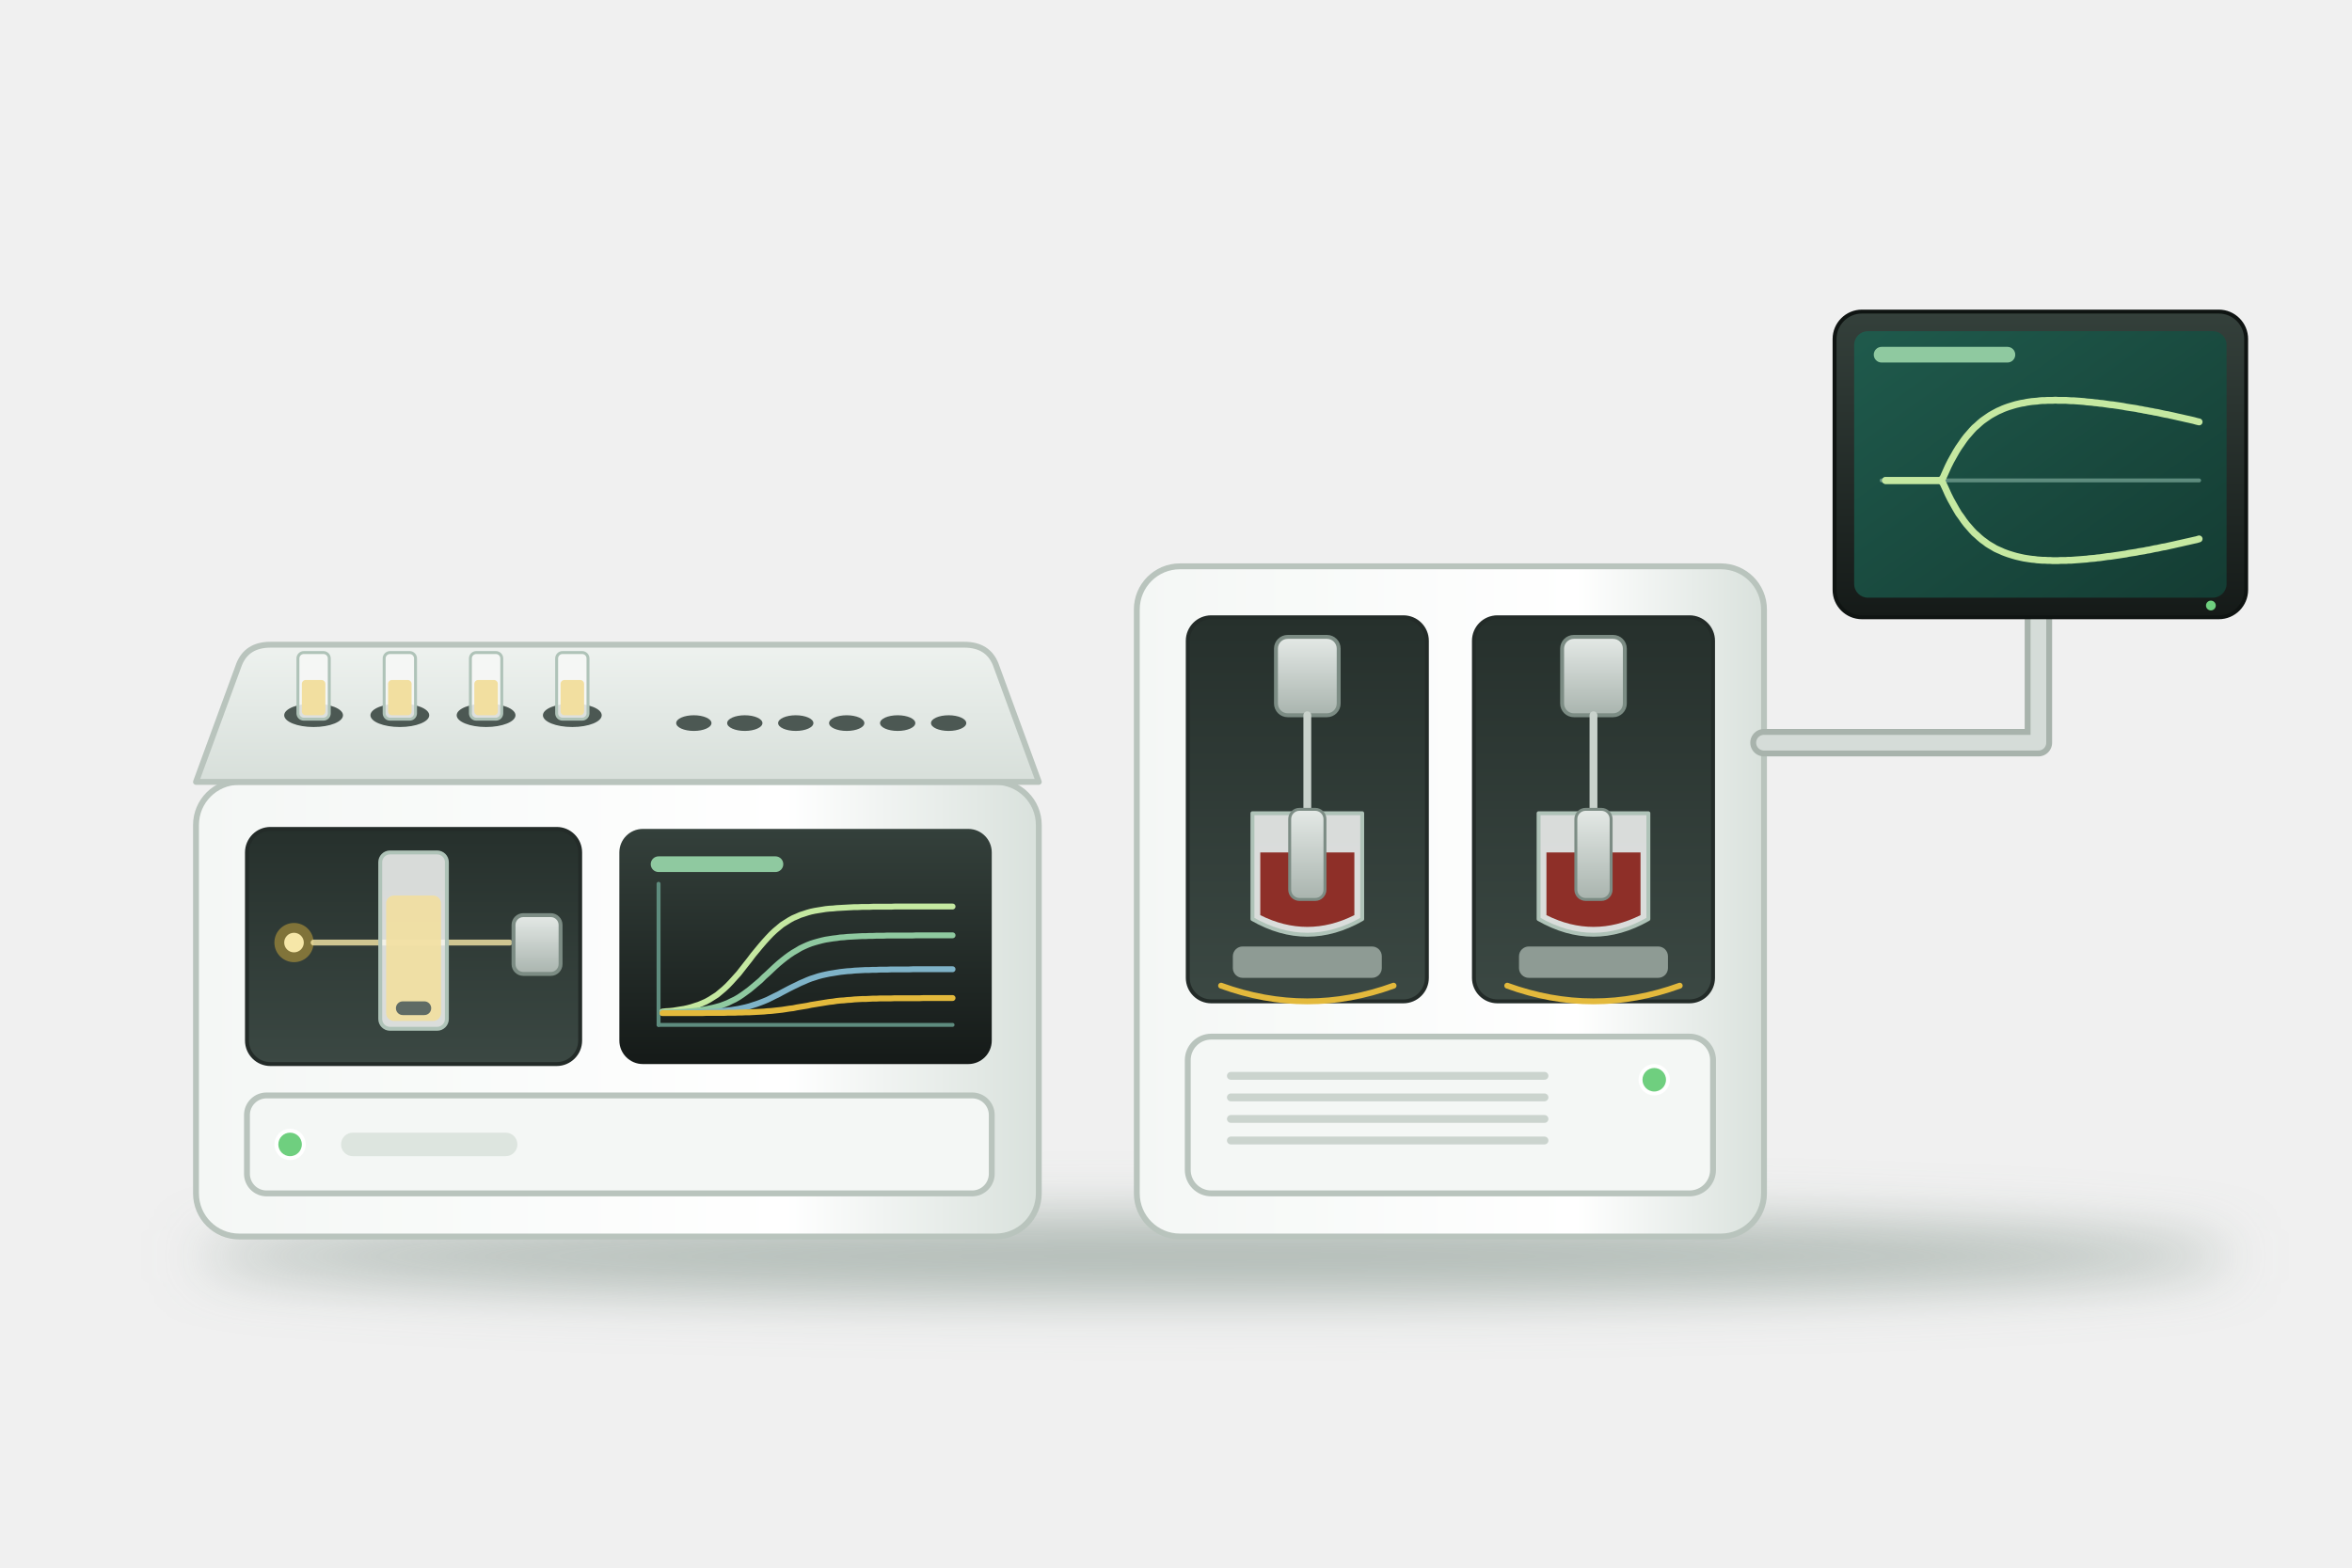
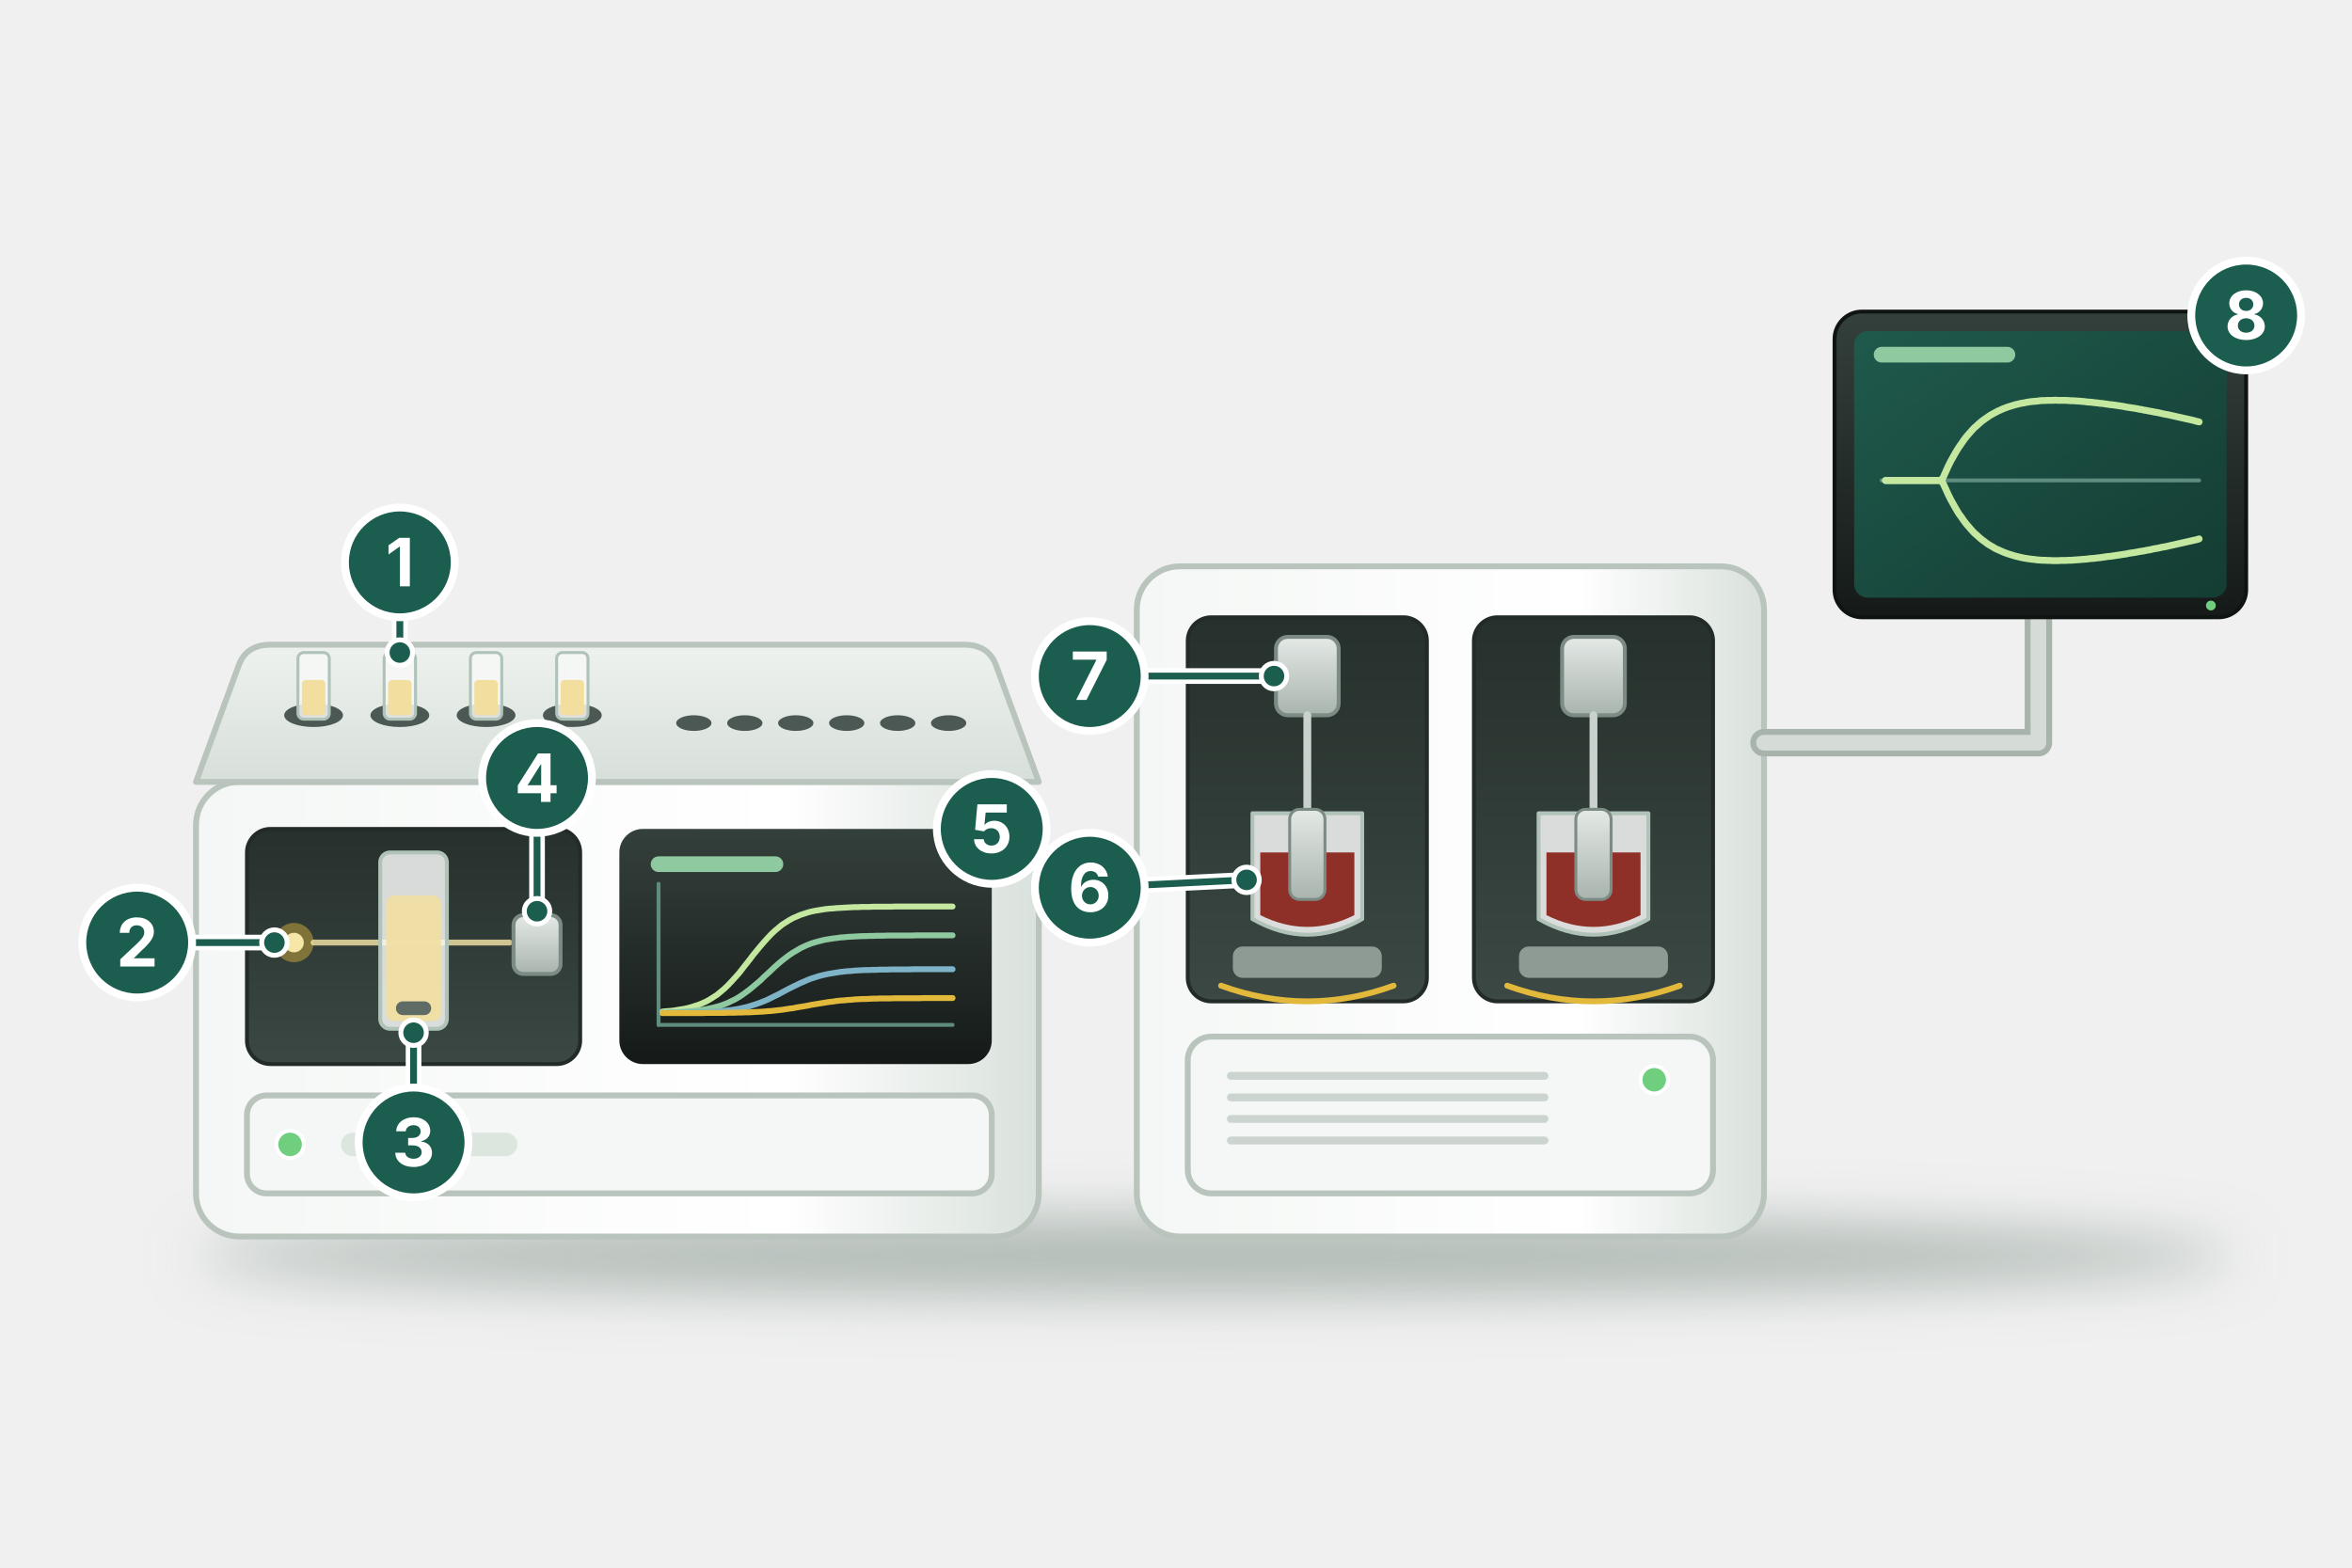
<svg xmlns="http://www.w3.org/2000/svg" viewBox="0 0 1200 800" width="1200" height="800">
  <defs>
    <linearGradient id="body" x1="0" y1="0" x2="0" y2="1">
      <stop offset="0" stop-color="#FFFFFF" />
      <stop offset="1" stop-color="#E1E7E3" />
    </linearGradient>
    <linearGradient id="bodyH" x1="0" y1="0" x2="1" y2="0">
      <stop offset="0" stop-color="#F4F7F5" />
      <stop offset="0.7" stop-color="#FFFFFF" />
      <stop offset="1" stop-color="#D9E1DC" />
    </linearGradient>
    <linearGradient id="topP" x1="0" y1="0" x2="0" y2="1">
      <stop offset="0" stop-color="#EEF2EF" />
      <stop offset="1" stop-color="#D7DFDA" />
    </linearGradient>
    <linearGradient id="deck" x1="0" y1="0" x2="0" y2="1">
      <stop offset="0" stop-color="#C9D4CE" />
      <stop offset="1" stop-color="#E4EAE6" />
    </linearGradient>
    <linearGradient id="screen" x1="0" y1="0" x2="1" y2="1">
      <stop offset="0" stop-color="#1F5A4C" />
      <stop offset="1" stop-color="#143C33" />
    </linearGradient>
    <linearGradient id="dark" x1="0" y1="0" x2="0" y2="1">
      <stop offset="0" stop-color="#34403B" />
      <stop offset="1" stop-color="#151A18" />
    </linearGradient>
    <linearGradient id="niche" x1="0" y1="0" x2="0" y2="1">
      <stop offset="0" stop-color="#26302C" />
      <stop offset="1" stop-color="#3B4843" />
    </linearGradient>
    <linearGradient id="metal" x1="0" y1="0" x2="0" y2="1">
      <stop offset="0" stop-color="#E4E9E6" />
      <stop offset="1" stop-color="#A9B4AE" />
    </linearGradient>
    <linearGradient id="glass" x1="0" y1="0" x2="1" y2="1">
      <stop offset="0" stop-color="#FFFFFF" stop-opacity="0.55" />
      <stop offset="0.45" stop-color="#FFFFFF" stop-opacity="0.08" />
      <stop offset="1" stop-color="#CFE9D9" stop-opacity="0.25" />
    </linearGradient>
    <linearGradient id="liquid" x1="0" y1="0" x2="0" y2="1">
      <stop offset="0" stop-color="#F0D36B" />
      <stop offset="1" stop-color="#E0B73A" />
    </linearGradient>
    <filter id="soft" filterUnits="userSpaceOnUse" x="0" y="0" width="1200" height="800">
      <feGaussianBlur stdDeviation="14" />
    </filter>
  </defs>
  <g transform="translate(0,-71) scale(1)">
    <ellipse cx="620" cy="712" rx="520" ry="20" fill="#6F8479" opacity="0.5" filter="url(#soft)" />
    <rect x="100" y="470" width="430" height="232" rx="22" fill="url(#bodyH)" stroke="#B9C4BD" stroke-width="3" />
    <path d="M100 470 L122 410 Q126 400 138 400 H492 Q504 400 508 410 L530 470 Z" fill="url(#topP)" stroke="#B9C4BD" stroke-width="3" stroke-linecap="round" stroke-linejoin="round" />
    <ellipse cx="160.0" cy="436.0" rx="15.0" ry="6.0" fill="#4C5853" />
    <rect x="152" y="404" width="16" height="34" rx="3" fill="#F6F8F6D9" stroke="#AFC3B8" stroke-width="1.5" />
    <rect x="154" y="418" width="12" height="18" rx="2" fill="#F2DFA0" />
    <ellipse cx="204.0" cy="436.0" rx="15.0" ry="6.0" fill="#4C5853" />
    <rect x="196" y="404" width="16" height="34" rx="3" fill="#F6F8F6D9" stroke="#AFC3B8" stroke-width="1.5" />
    <rect x="198" y="418" width="12" height="18" rx="2" fill="#F2DFA0" />
    <ellipse cx="248.0" cy="436.0" rx="15.0" ry="6.0" fill="#4C5853" />
    <rect x="240" y="404" width="16" height="34" rx="3" fill="#F6F8F6D9" stroke="#AFC3B8" stroke-width="1.5" />
    <rect x="242" y="418" width="12" height="18" rx="2" fill="#F2DFA0" />
    <ellipse cx="292.0" cy="436.0" rx="15.0" ry="6.0" fill="#4C5853" />
    <rect x="284" y="404" width="16" height="34" rx="3" fill="#F6F8F6D9" stroke="#AFC3B8" stroke-width="1.5" />
    <rect x="286" y="418" width="12" height="18" rx="2" fill="#F2DFA0" />
    <ellipse cx="354.0" cy="440.0" rx="9.0" ry="4.0" fill="#4C5853" />
    <ellipse cx="380.0" cy="440.0" rx="9.0" ry="4.0" fill="#4C5853" />
    <ellipse cx="406.0" cy="440.0" rx="9.0" ry="4.0" fill="#4C5853" />
    <ellipse cx="432.0" cy="440.0" rx="9.0" ry="4.0" fill="#4C5853" />
    <ellipse cx="458.0" cy="440.0" rx="9.0" ry="4.0" fill="#4C5853" />
    <ellipse cx="484.0" cy="440.0" rx="9.0" ry="4.0" fill="#4C5853" />
    <rect x="126" y="494" width="170" height="120" rx="12" fill="url(#niche)" stroke="#232B28" stroke-width="2" />
    <ellipse cx="150.0" cy="552.0" rx="10.0" ry="10.0" fill="#E3B93C" opacity="0.45" />
    <ellipse cx="150.0" cy="552.0" rx="5.0" ry="5.0" fill="#F6E7A8" />
    <line x1="160" y1="552" x2="260" y2="552" stroke="#F6E7A8" stroke-width="3" stroke-linecap="round" opacity="0.8" />
    <rect x="194" y="506" width="34" height="90" rx="5" fill="#F6F8F6D9" stroke="#AFC3B8" stroke-width="2" />
    <rect x="197" y="528" width="28" height="64" rx="4" fill="#F2DFA0" opacity="0.9" />
    <rect x="202" y="582" width="18" height="7" rx="3.5" fill="#5F6B65" />
    <rect x="262" y="538" width="24" height="30" rx="5" fill="url(#metal)" stroke="#7C8C84" stroke-width="2" />
    <rect x="316" y="494" width="190" height="120" rx="12" fill="url(#dark)" />
    <g transform="translate(322,500)">
      <rect x="10" y="8" width="67.64" height="8" rx="4" fill="#8FC9A0" />
      <line x1="14" y1="94" x2="164" y2="94" stroke="#5E8C7E" stroke-width="2" stroke-linecap="round" />
      <line x1="14" y1="22" x2="14" y2="94" stroke="#5E8C7E" stroke-width="2" stroke-linecap="round" />
      <path d="M16.0 87.2 L17.9 87.0 L19.7 86.9 L21.6 86.7 L23.4 86.4 L25.2 86.1 L27.1 85.8 L28.9 85.4 L30.8 84.9 L32.6 84.3 L34.5 83.7 L36.4 82.9 L38.2 82.1 L40.0 81.1 L41.9 79.9 L43.8 78.7 L45.6 77.2 L47.5 75.6 L49.3 73.9 L51.1 72.0 L53.0 69.9 L54.9 67.8 L56.7 65.5 L58.5 63.2 L60.4 60.8 L62.2 58.4 L64.1 56.1 L66.0 53.8 L67.8 51.7 L69.7 49.6 L71.5 47.7 L73.3 46.0 L75.2 44.4 L77.0 42.9 L78.9 41.7 L80.8 40.5 L82.6 39.5 L84.5 38.7 L86.3 37.9 L88.2 37.3 L90.0 36.7 L91.8 36.2 L93.7 35.8 L95.5 35.5 L97.4 35.2 L99.2 34.9 L101.1 34.7 L103.0 34.6 L104.8 34.4 L106.7 34.3 L108.5 34.2 L110.3 34.1 L112.2 34.0 L114.0 33.9 L115.9 33.9 L117.8 33.8 L119.6 33.8 L121.5 33.8 L123.3 33.7 L125.2 33.7 L127.0 33.7 L128.8 33.7 L130.7 33.7 L132.6 33.7 L134.4 33.6 L136.2 33.6 L138.1 33.6 L139.9 33.6 L141.8 33.6 L143.7 33.6 L145.5 33.6 L147.3 33.6 L149.2 33.6 L151.1 33.6 L152.9 33.6 L154.8 33.6 L156.6 33.6 L158.4 33.6 L160.3 33.6 L162.2 33.6 L164.0 33.6" fill="none" stroke="#C5E8A1" stroke-width="3" stroke-linecap="round" stroke-linejoin="round" />
      <path d="M16.0 87.7 L17.9 87.7 L19.7 87.6 L21.6 87.6 L23.4 87.5 L25.2 87.4 L27.1 87.3 L28.9 87.1 L30.8 87.0 L32.6 86.8 L34.5 86.6 L36.4 86.3 L38.2 86.0 L40.0 85.6 L41.9 85.2 L43.8 84.7 L45.6 84.2 L47.5 83.5 L49.3 82.8 L51.1 81.9 L53.0 81.0 L54.9 79.9 L56.7 78.7 L58.5 77.4 L60.4 76.0 L62.2 74.5 L64.1 72.9 L66.0 71.3 L67.8 69.5 L69.7 67.8 L71.5 66.1 L73.3 64.4 L75.2 62.7 L77.0 61.2 L78.9 59.7 L80.8 58.3 L82.6 57.1 L84.5 56.0 L86.3 54.9 L88.2 54.0 L90.0 53.2 L91.8 52.5 L93.7 51.9 L95.5 51.4 L97.4 50.9 L99.2 50.5 L101.1 50.2 L103.0 49.9 L104.8 49.7 L106.7 49.4 L108.5 49.3 L110.3 49.1 L112.2 49.0 L114.0 48.9 L115.9 48.8 L117.8 48.7 L119.6 48.7 L121.5 48.6 L123.3 48.6 L125.2 48.5 L127.0 48.5 L128.8 48.5 L130.7 48.4 L132.6 48.4 L134.4 48.4 L136.2 48.4 L138.1 48.4 L139.9 48.4 L141.8 48.4 L143.7 48.4 L145.5 48.3 L147.3 48.3 L149.2 48.3 L151.1 48.3 L152.9 48.3 L154.8 48.3 L156.6 48.3 L158.4 48.3 L160.3 48.3 L162.2 48.3 L164.0 48.3" fill="none" stroke="#8FC9A0" stroke-width="3" stroke-linecap="round" stroke-linejoin="round" />
      <path d="M16.0 87.9 L17.9 87.9 L19.7 87.9 L21.6 87.9 L23.4 87.9 L25.2 87.9 L27.1 87.8 L28.9 87.8 L30.8 87.7 L32.6 87.7 L34.5 87.6 L36.4 87.6 L38.2 87.5 L40.0 87.4 L41.9 87.3 L43.8 87.2 L45.6 87.0 L47.5 86.8 L49.3 86.6 L51.1 86.4 L53.0 86.1 L54.9 85.8 L56.7 85.4 L58.5 85.0 L60.4 84.5 L62.2 83.9 L64.1 83.3 L66.0 82.6 L67.8 81.9 L69.7 81.1 L71.5 80.2 L73.3 79.3 L75.2 78.4 L77.0 77.4 L78.9 76.4 L80.8 75.4 L82.6 74.5 L84.5 73.6 L86.3 72.7 L88.2 71.9 L90.0 71.1 L91.8 70.4 L93.7 69.8 L95.5 69.2 L97.4 68.7 L99.2 68.3 L101.1 67.9 L103.0 67.6 L104.8 67.3 L106.7 67.0 L108.5 66.8 L110.3 66.6 L112.2 66.5 L114.0 66.3 L115.9 66.2 L117.8 66.1 L119.6 66.0 L121.5 66.0 L123.3 65.9 L125.2 65.9 L127.0 65.8 L128.8 65.8 L130.7 65.8 L132.6 65.7 L134.4 65.7 L136.2 65.7 L138.1 65.7 L139.9 65.7 L141.8 65.7 L143.7 65.6 L145.5 65.6 L147.3 65.6 L149.2 65.6 L151.1 65.6 L152.9 65.6 L154.8 65.6 L156.6 65.6 L158.4 65.6 L160.3 65.6 L162.2 65.6 L164.0 65.6" fill="none" stroke="#7FB3C8" stroke-width="3" stroke-linecap="round" stroke-linejoin="round" />
      <path d="M16.0 88.0 L17.9 88.0 L19.7 88.0 L21.6 88.0 L23.4 88.0 L25.2 88.0 L27.1 88.0 L28.9 88.0 L30.8 88.0 L32.6 88.0 L34.5 88.0 L36.4 88.0 L38.2 87.9 L40.0 87.9 L41.9 87.9 L43.8 87.9 L45.6 87.9 L47.5 87.9 L49.3 87.8 L51.1 87.8 L53.0 87.8 L54.9 87.7 L56.7 87.7 L58.5 87.6 L60.4 87.6 L62.2 87.5 L64.1 87.4 L66.0 87.3 L67.8 87.2 L69.7 87.0 L71.5 86.9 L73.3 86.7 L75.2 86.5 L77.0 86.3 L78.9 86.0 L80.8 85.7 L82.6 85.5 L84.5 85.1 L86.3 84.8 L88.2 84.5 L90.0 84.2 L91.8 83.8 L93.7 83.5 L95.5 83.2 L97.4 82.9 L99.2 82.6 L101.1 82.3 L103.0 82.1 L104.8 81.8 L106.7 81.6 L108.5 81.5 L110.3 81.3 L112.2 81.2 L114.0 81.0 L115.9 80.9 L117.8 80.8 L119.6 80.8 L121.5 80.7 L123.3 80.6 L125.2 80.6 L127.0 80.5 L128.8 80.5 L130.7 80.5 L132.6 80.5 L134.4 80.4 L136.2 80.4 L138.1 80.4 L139.9 80.4 L141.8 80.4 L143.7 80.4 L145.5 80.4 L147.3 80.4 L149.2 80.3 L151.1 80.3 L152.9 80.3 L154.8 80.3 L156.6 80.3 L158.4 80.3 L160.3 80.3 L162.2 80.3 L164.0 80.3" fill="none" stroke="#E3B93C" stroke-width="3" stroke-linecap="round" stroke-linejoin="round" />
    </g>
    <rect x="126" y="630" width="380" height="50" rx="10" fill="#F4F7F5" stroke="#B9C4BD" stroke-width="3" />
    <ellipse cx="148.0" cy="655.0" rx="7.0" ry="7.0" fill="#6FCF7F" stroke="#FFFFFF" stroke-width="2" />
    <rect x="174" y="649" width="90" height="12" rx="6" fill="#DDE5DF" />
    <rect x="580" y="360" width="320" height="342" rx="22" fill="url(#bodyH)" stroke="#B9C4BD" stroke-width="3" />
    <rect x="606" y="386" width="122" height="196" rx="12" fill="url(#niche)" stroke="#232B28" stroke-width="2" />
    <rect x="651" y="396" width="32" height="40" rx="6" fill="url(#metal)" stroke="#7C8C84" stroke-width="2" />
    <line x1="667" y1="436" x2="667" y2="520" stroke="#C9D2CC" stroke-width="4" stroke-linecap="round" />
    <path d="M639 486 H695 V 540 Q667 556 639 540 Z" fill="#F6F8F6D9" stroke="#AFC3B8" stroke-width="2" stroke-linecap="round" stroke-linejoin="round" />
    <path d="M643 506 H691 V 538 Q667 550 643 538 Z" fill="#8E2F28" stroke="None" stroke-width="0" stroke-linecap="round" stroke-linejoin="round" />
    <rect x="658" y="484" width="18" height="46" rx="5" fill="url(#metal)" stroke="#7C8C84" stroke-width="1.5" />
    <rect x="629" y="554" width="76" height="16" rx="5" fill="#8E9B94" />
    <path d="M623 574 Q667 590 711 574" fill="none" stroke="#E3B93C" stroke-width="3" stroke-linecap="round" stroke-linejoin="round" />
    <rect x="752" y="386" width="122" height="196" rx="12" fill="url(#niche)" stroke="#232B28" stroke-width="2" />
    <rect x="797" y="396" width="32" height="40" rx="6" fill="url(#metal)" stroke="#7C8C84" stroke-width="2" />
    <line x1="813" y1="436" x2="813" y2="520" stroke="#C9D2CC" stroke-width="4" stroke-linecap="round" />
    <path d="M785 486 H841 V 540 Q813 556 785 540 Z" fill="#F6F8F6D9" stroke="#AFC3B8" stroke-width="2" stroke-linecap="round" stroke-linejoin="round" />
    <path d="M789 506 H837 V 538 Q813 550 789 538 Z" fill="#8E2F28" stroke="None" stroke-width="0" stroke-linecap="round" stroke-linejoin="round" />
    <rect x="804" y="484" width="18" height="46" rx="5" fill="url(#metal)" stroke="#7C8C84" stroke-width="1.5" />
    <rect x="775" y="554" width="76" height="16" rx="5" fill="#8E9B94" />
    <path d="M769 574 Q813 590 857 574" fill="none" stroke="#E3B93C" stroke-width="3" stroke-linecap="round" stroke-linejoin="round" />
    <rect x="606" y="600" width="268" height="80" rx="12" fill="#F4F7F5" stroke="#B9C4BD" stroke-width="3" />
    <line x1="628" y1="620" x2="788" y2="620" stroke="#CBD4CE" stroke-width="4" stroke-linecap="round" />
    <line x1="628" y1="631" x2="788" y2="631" stroke="#CBD4CE" stroke-width="4" stroke-linecap="round" />
    <line x1="628" y1="642" x2="788" y2="642" stroke="#CBD4CE" stroke-width="4" stroke-linecap="round" />
    <line x1="628" y1="653" x2="788" y2="653" stroke="#CBD4CE" stroke-width="4" stroke-linecap="round" />
    <ellipse cx="844.0" cy="622.0" rx="7.0" ry="7.0" fill="#6FCF7F" stroke="#FFFFFF" stroke-width="2" />
    <path d="M900 450 L1040 450 L1040 386" fill="none" stroke="#A8B3AC" stroke-width="14" stroke-linecap="round" stroke-linejoin="round" />
    <path d="M900 450 L1040 450 L1040 386" fill="none" stroke="#D5DCD8" stroke-width="8" stroke-linecap="round" stroke-linejoin="round" />
    <rect x="936" y="230" width="210" height="156" rx="14" fill="url(#dark)" stroke="#0F1412" stroke-width="2" />
    <rect x="946" y="240" width="190" height="136" rx="7" fill="url(#screen)" />
    <g transform="translate(946,240)">
      <rect x="10" y="8" width="72.2" height="8" rx="4" fill="#8FC9A0" />
      <line x1="14" y1="76.16" x2="176" y2="76.16" stroke="#5E8C7E" stroke-width="2" stroke-linecap="round" />
      <path d="M16.0 76.2 L17.3 76.2 L18.7 76.2 L20.0 76.2 L21.3 76.2 L22.7 76.2 L24.0 76.2 L25.3 76.2 L26.7 76.2 L28.0 76.2 L29.3 76.2 L30.7 76.2 L32.0 76.2 L33.3 76.2 L34.7 76.2 L36.0 76.2 L37.3 76.2 L38.7 76.2 L40.0 76.2 L41.3 76.2 L42.7 76.2 L44.0 76.2 L45.3 74.9 L46.7 71.8 L48.0 68.9 L49.3 66.3 L50.7 63.8 L52.0 61.5 L53.3 59.4 L54.7 57.4 L56.0 55.5 L57.3 53.8 L58.7 52.2 L60.0 50.7 L61.3 49.3 L62.7 48.1 L64.0 46.9 L65.3 45.8 L66.7 44.8 L68.0 43.9 L69.3 43.0 L70.7 42.2 L72.0 41.5 L73.3 40.8 L74.7 40.2 L76.0 39.6 L77.3 39.1 L78.7 38.6 L80.0 38.2 L81.3 37.8 L82.7 37.4 L84.0 37.1 L85.3 36.8 L86.7 36.6 L88.0 36.3 L89.3 36.1 L90.7 35.9 L92.0 35.8 L93.3 35.7 L94.7 35.5 L96.0 35.4 L97.3 35.4 L98.7 35.3 L100.0 35.3 L101.3 35.3 L102.7 35.2 L104.0 35.3 L105.3 35.3 L106.7 35.3 L108.0 35.3 L109.3 35.4 L110.7 35.5 L112.0 35.5 L113.3 35.6 L114.7 35.7 L116.0 35.8 L117.3 35.9 L118.7 36.1 L120.0 36.2 L121.3 36.3 L122.7 36.5 L124.0 36.6 L125.3 36.8 L126.7 36.9 L128.0 37.1 L129.3 37.3 L130.7 37.5 L132.0 37.6 L133.3 37.8 L134.7 38.0 L136.0 38.2 L137.3 38.4 L138.7 38.7 L140.0 38.9 L141.3 39.1 L142.7 39.3 L144.0 39.5 L145.3 39.8 L146.7 40.0 L148.0 40.3 L149.3 40.5 L150.7 40.8 L152.0 41.0 L153.3 41.3 L154.7 41.5 L156.0 41.8 L157.3 42.1 L158.7 42.4 L160.0 42.6 L161.3 42.9 L162.7 43.2 L164.0 43.5 L165.3 43.8 L166.7 44.1 L168.0 44.4 L169.3 44.7 L170.7 45.0 L172.0 45.3 L173.3 45.6 L174.7 46.0 L176.0 46.3" fill="none" stroke="#C5E8A1" stroke-width="3.5" stroke-linecap="round" stroke-linejoin="round" />
      <path d="M16.0 76.2 L17.3 76.2 L18.7 76.2 L20.0 76.2 L21.3 76.2 L22.7 76.2 L24.0 76.2 L25.3 76.2 L26.7 76.2 L28.0 76.2 L29.3 76.2 L30.7 76.2 L32.0 76.2 L33.3 76.2 L34.7 76.2 L36.0 76.2 L37.3 76.2 L38.7 76.2 L40.0 76.2 L41.3 76.2 L42.7 76.2 L44.0 76.2 L45.3 77.5 L46.7 80.5 L48.0 83.4 L49.3 86.0 L50.7 88.5 L52.0 90.8 L53.3 93.0 L54.7 94.9 L56.0 96.8 L57.3 98.5 L58.7 100.1 L60.0 101.6 L61.3 103.0 L62.7 104.2 L64.0 105.4 L65.3 106.5 L66.7 107.5 L68.0 108.5 L69.3 109.3 L70.7 110.1 L72.0 110.9 L73.3 111.5 L74.7 112.1 L76.0 112.7 L77.3 113.2 L78.7 113.7 L80.0 114.1 L81.3 114.5 L82.7 114.9 L84.0 115.2 L85.3 115.5 L86.7 115.8 L88.0 116.0 L89.3 116.2 L90.7 116.4 L92.0 116.5 L93.3 116.7 L94.7 116.8 L96.0 116.9 L97.3 116.9 L98.7 117.0 L100.0 117.0 L101.3 117.1 L102.7 117.1 L104.0 117.1 L105.3 117.0 L106.7 117.0 L108.0 117.0 L109.3 116.9 L110.7 116.9 L112.0 116.8 L113.3 116.7 L114.7 116.6 L116.0 116.5 L117.3 116.4 L118.7 116.3 L120.0 116.1 L121.3 116.0 L122.7 115.9 L124.0 115.7 L125.3 115.6 L126.7 115.4 L128.0 115.2 L129.3 115.0 L130.7 114.9 L132.0 114.7 L133.3 114.5 L134.7 114.3 L136.0 114.1 L137.3 113.9 L138.7 113.7 L140.0 113.4 L141.3 113.2 L142.7 113.0 L144.0 112.8 L145.3 112.5 L146.7 112.3 L148.0 112.1 L149.3 111.8 L150.7 111.6 L152.0 111.3 L153.3 111.0 L154.7 110.8 L156.0 110.5 L157.3 110.2 L158.7 110.0 L160.0 109.7 L161.3 109.4 L162.7 109.1 L164.0 108.8 L165.3 108.5 L166.7 108.2 L168.0 107.9 L169.3 107.6 L170.7 107.3 L172.0 107.0 L173.3 106.7 L174.7 106.4 L176.0 106.0" fill="none" stroke="#C5E8A1" stroke-width="3.5" stroke-linecap="round" stroke-linejoin="round" />
    </g>
    <ellipse cx="1128.0" cy="380.0" rx="2.5" ry="2.5" fill="#6FCF7F" />
  </g>
+   <g id="callouts" font-family="Inter, Arial, sans-serif" font-weight="700" text-anchor="middle">
+     <g class="callout" data-n="1">
+       <line x1="204" y1="315" x2="204" y2="333" stroke="#FFFFFF" stroke-width="8" stroke-linecap="round" />
+       <line x1="204" y1="315" x2="204" y2="333" stroke="#1B5E50" stroke-width="3.5" stroke-linecap="round" />
+       <ellipse cx="204.0" cy="333.0" rx="6.5" ry="6.5" fill="#1B5E50" stroke="#FFFFFF" stroke-width="2.5" />
+       <ellipse cx="204.0" cy="287.0" rx="28.0" ry="28.0" fill="#1B5E50" stroke="#FFFFFF" stroke-width="4" />
+       <text x="204.0" y="299.2" font-size="34" fill="#FFFFFF">1</text>
+     </g>
+     <g class="callout" data-n="2">
+       <line x1="98" y1="481" x2="140" y2="481" stroke="#FFFFFF" stroke-width="8" stroke-linecap="round" />
+       <line x1="98" y1="481" x2="140" y2="481" stroke="#1B5E50" stroke-width="3.5" stroke-linecap="round" />
+       <ellipse cx="140.0" cy="481.0" rx="6.5" ry="6.5" fill="#1B5E50" stroke="#FFFFFF" stroke-width="2.5" />
+       <ellipse cx="70.0" cy="481.0" rx="28.0" ry="28.0" fill="#1B5E50" stroke="#FFFFFF" stroke-width="4" />
+       <text x="70.0" y="493.2" font-size="34" fill="#FFFFFF">2</text>
+     </g>
+     <g class="callout" data-n="3">
+       <line x1="211" y1="555" x2="211" y2="527" stroke="#FFFFFF" stroke-width="8" stroke-linecap="round" />
+       <line x1="211" y1="555" x2="211" y2="527" stroke="#1B5E50" stroke-width="3.5" stroke-linecap="round" />
+       <ellipse cx="211.0" cy="527.0" rx="6.5" ry="6.5" fill="#1B5E50" stroke="#FFFFFF" stroke-width="2.5" />
+       <ellipse cx="211.0" cy="583.0" rx="28.0" ry="28.0" fill="#1B5E50" stroke="#FFFFFF" stroke-width="4" />
+       <text x="211.0" y="595.2" font-size="34" fill="#FFFFFF">3</text>
+     </g>
+     <g class="callout" data-n="4">
+       <line x1="274" y1="425" x2="274" y2="465" stroke="#FFFFFF" stroke-width="8" stroke-linecap="round" />
+       <line x1="274" y1="425" x2="274" y2="465" stroke="#1B5E50" stroke-width="3.5" stroke-linecap="round" />
+       <ellipse cx="274.0" cy="465.0" rx="6.5" ry="6.5" fill="#1B5E50" stroke="#FFFFFF" stroke-width="2.5" />
+       <ellipse cx="274.0" cy="397.0" rx="28.0" ry="28.0" fill="#1B5E50" stroke="#FFFFFF" stroke-width="4" />
+       <text x="274.0" y="409.2" font-size="34" fill="#FFFFFF">4</text>
+     </g>
+     <g class="callout" data-n="5">
+       <ellipse cx="506.0" cy="423.0" rx="28.0" ry="28.0" fill="#1B5E50" stroke="#FFFFFF" stroke-width="4" />
+       <text x="506.0" y="435.2" font-size="34" fill="#FFFFFF">5</text>
+     </g>
+     <g class="callout" data-n="6">
+       <line x1="583.965" y1="451.602" x2="636" y2="449" stroke="#FFFFFF" stroke-width="8" stroke-linecap="round" />
+       <line x1="583.965" y1="451.602" x2="636" y2="449" stroke="#1B5E50" stroke-width="3.5" stroke-linecap="round" />
+       <ellipse cx="636.0" cy="449.0" rx="6.5" ry="6.5" fill="#1B5E50" stroke="#FFFFFF" stroke-width="2.5" />
+       <ellipse cx="556.0" cy="453.0" rx="28.0" ry="28.0" fill="#1B5E50" stroke="#FFFFFF" stroke-width="4" />
+       <text x="556.0" y="465.2" font-size="34" fill="#FFFFFF">6</text>
+     </g>
+     <g class="callout" data-n="7">
+       <line x1="584" y1="345" x2="650" y2="345" stroke="#FFFFFF" stroke-width="8" stroke-linecap="round" />
+       <line x1="584" y1="345" x2="650" y2="345" stroke="#1B5E50" stroke-width="3.5" stroke-linecap="round" />
+       <ellipse cx="650.0" cy="345.0" rx="6.5" ry="6.5" fill="#1B5E50" stroke="#FFFFFF" stroke-width="2.5" />
+       <ellipse cx="556.0" cy="345.0" rx="28.0" ry="28.0" fill="#1B5E50" stroke="#FFFFFF" stroke-width="4" />
+       <text x="556.0" y="357.2" font-size="34" fill="#FFFFFF">7</text>
+     </g>
+     <g class="callout" data-n="8">
+       <ellipse cx="1146.0" cy="161.0" rx="28.0" ry="28.0" fill="#1B5E50" stroke="#FFFFFF" stroke-width="4" />
+       <text x="1146.0" y="173.2" font-size="34" fill="#FFFFFF">8</text>
+     </g>
+   </g>
</svg>
